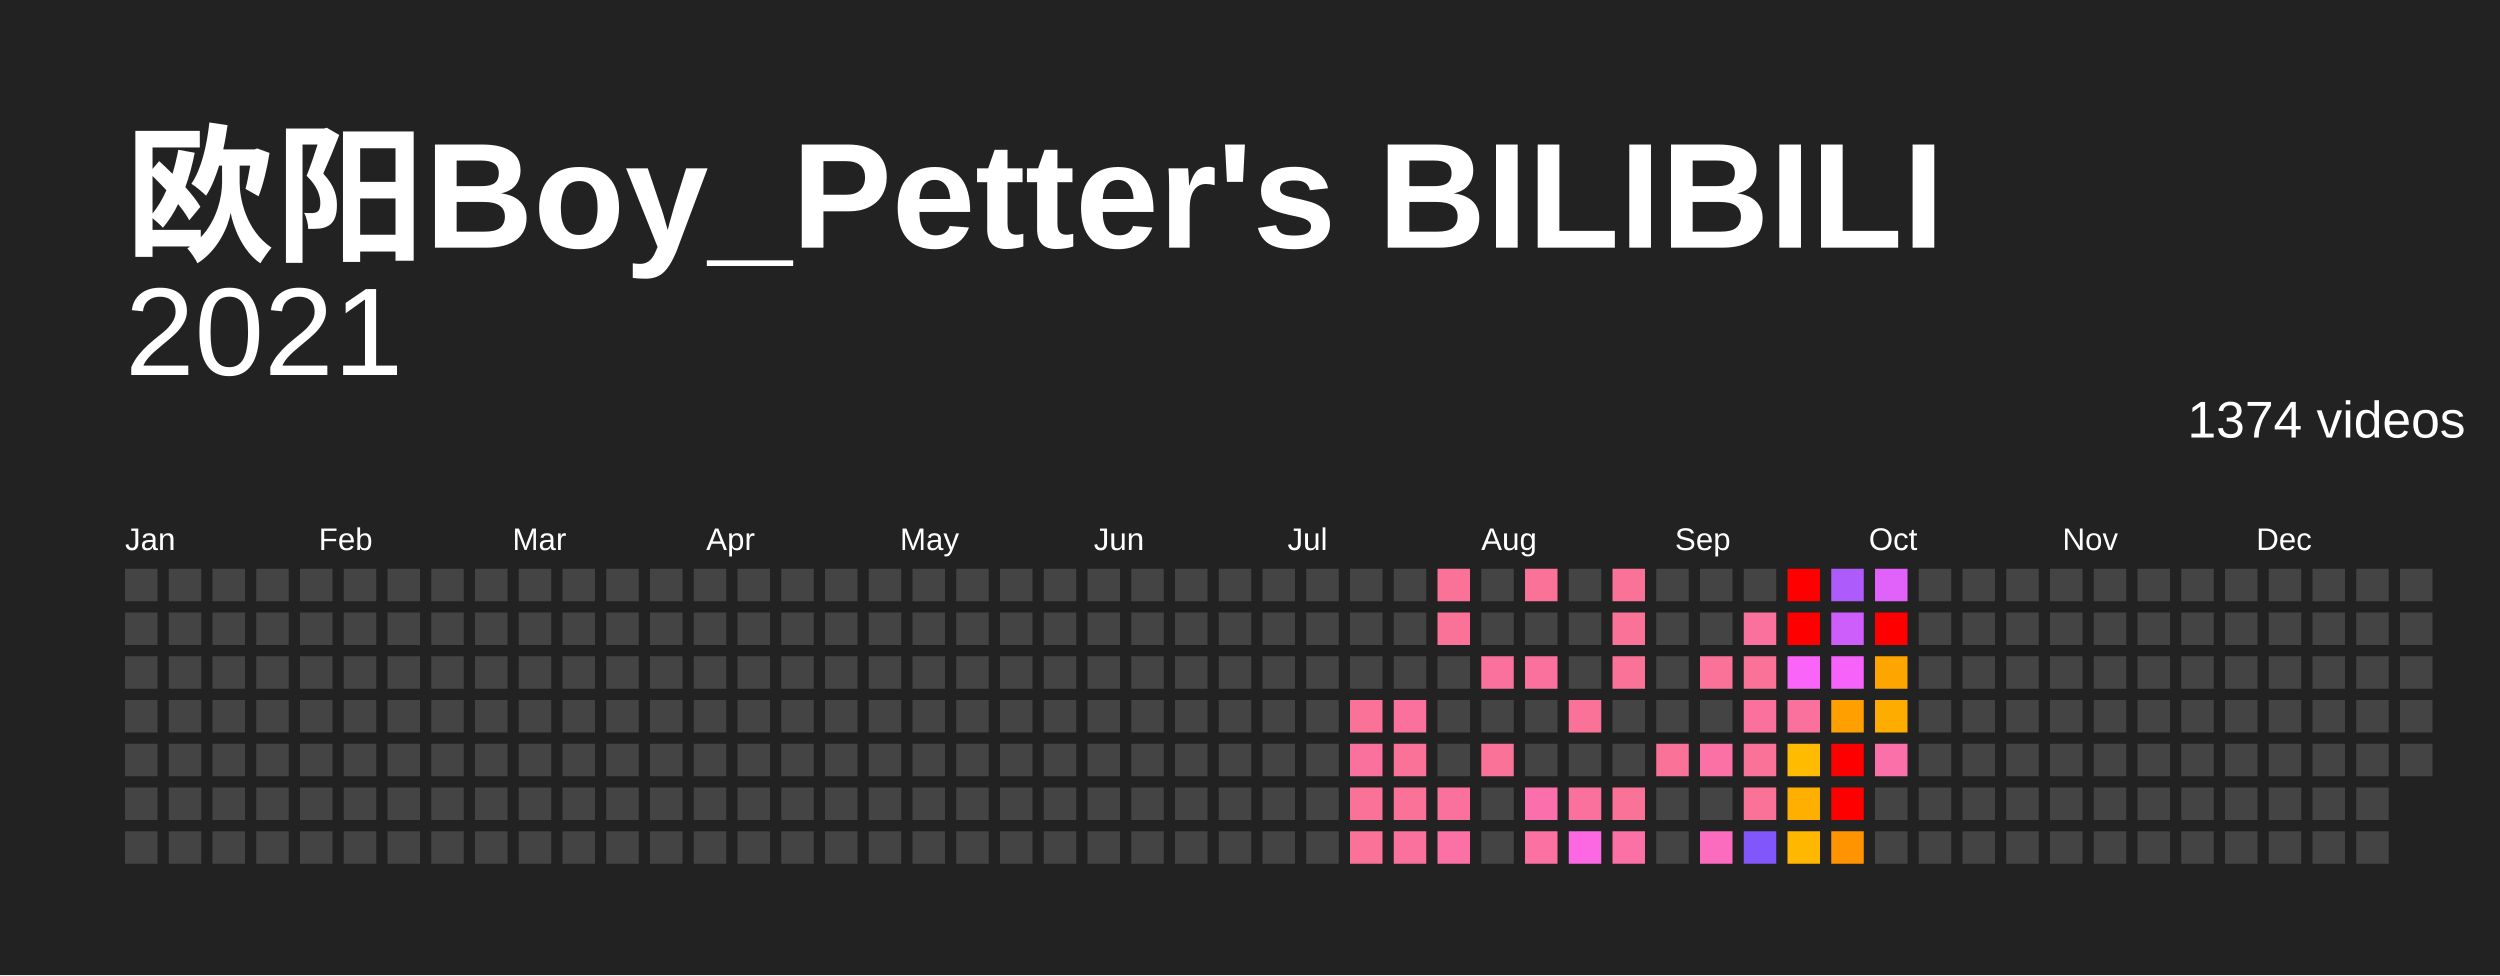
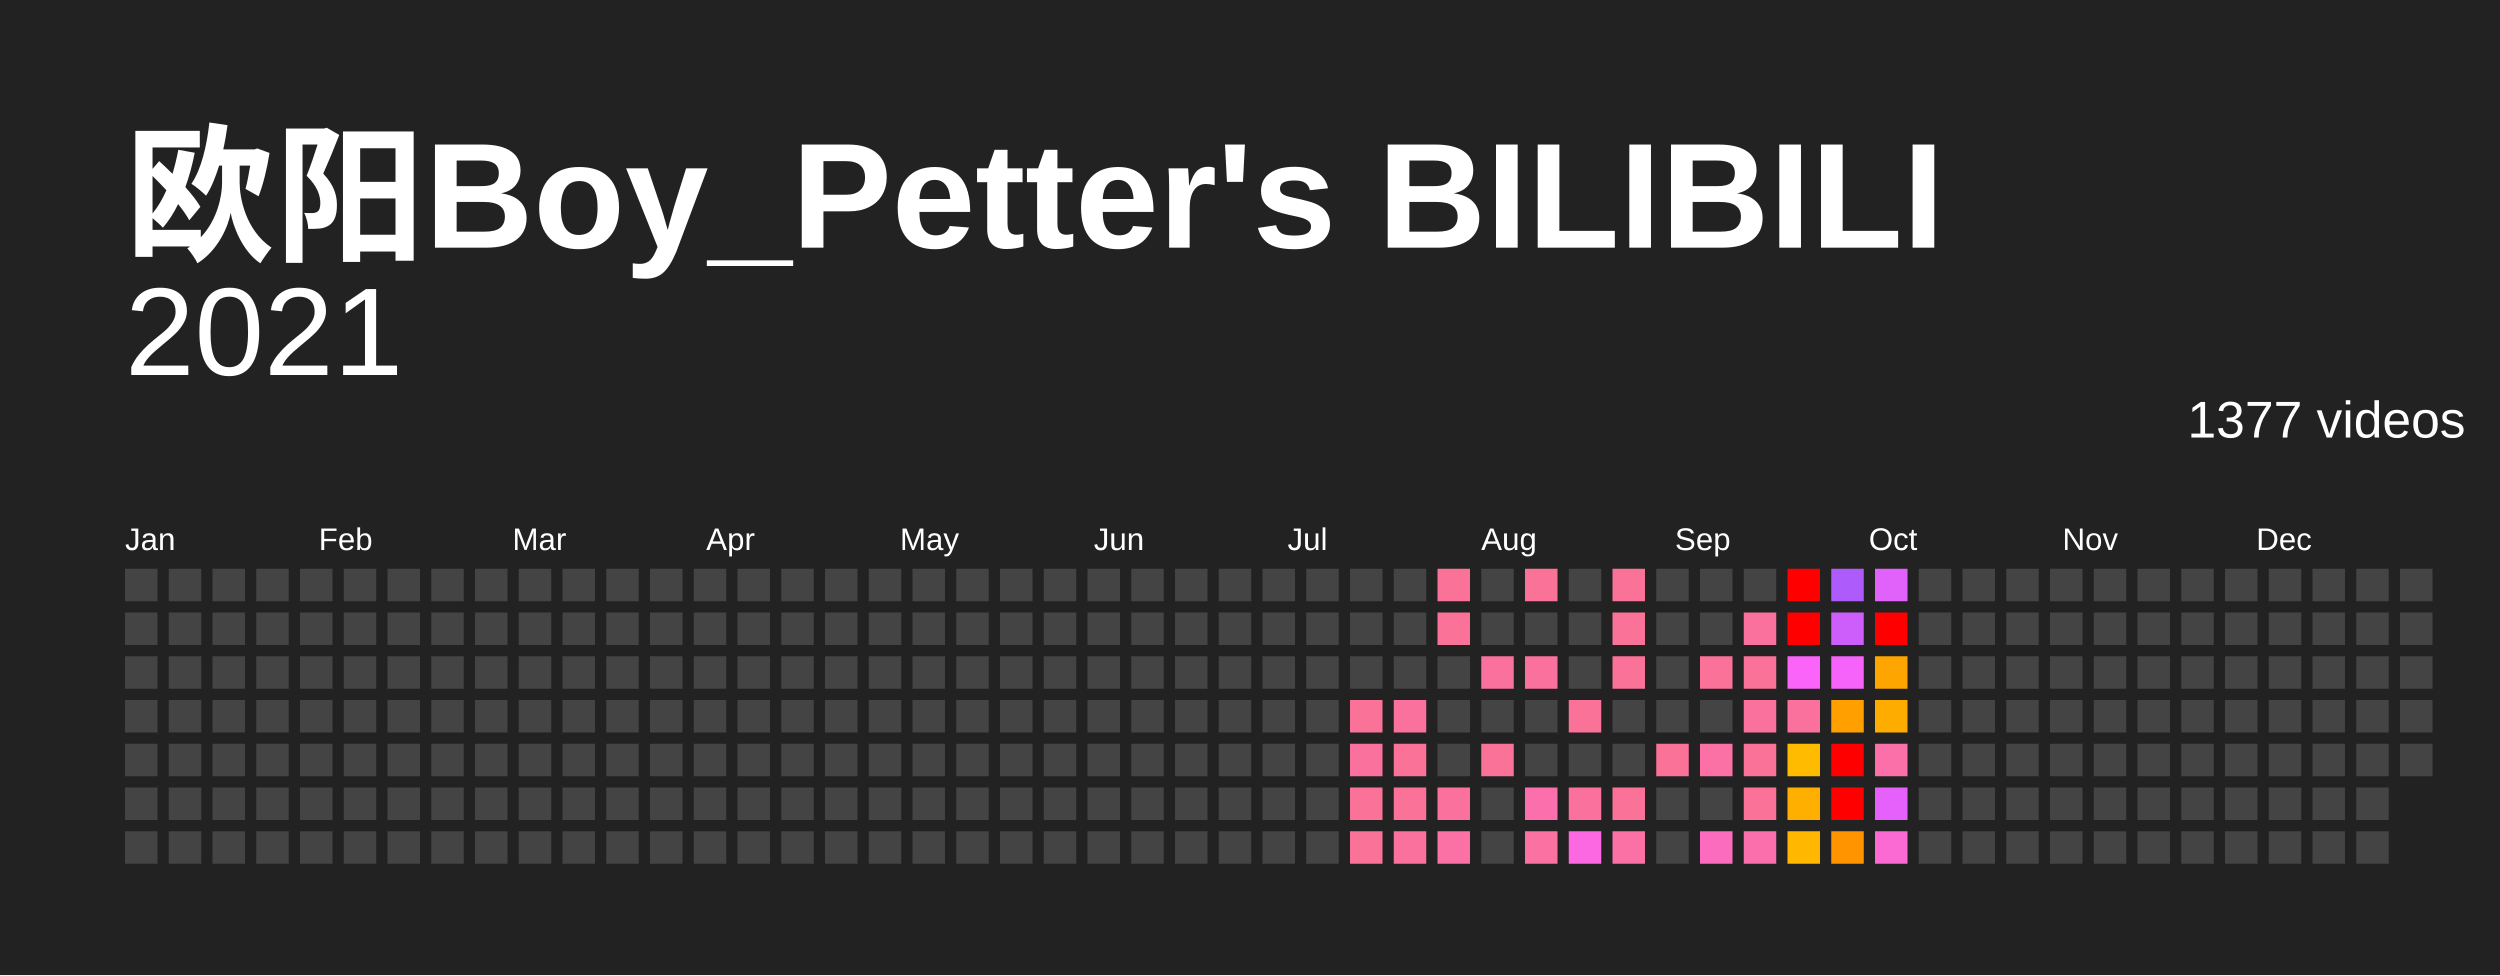
<svg xmlns="http://www.w3.org/2000/svg" baseProfile="full" height="78mm" version="1.1" viewBox="0,0,200,78" width="200mm">
  <defs />
  <rect fill="#222222" height="78" width="200" x="0" y="0" />
  <text fill="#FFFFFF" style="font-size:12px; font-family:Arial; font-weight:bold;" x="10" y="20">欧阳Boy_Petter's BILIBILI</text>
  <text alignment-baseline="hanging" fill="#FFFFFF" style="font-size:10.0px; font-family:Arial;" x="10" y="30">2021</text>
-   <text alignment-baseline="hanging" fill="#FFFFFF" style="font-size:4.125px; font-family:Arial;" x="175" y="35">1374 videos</text>
+   <text alignment-baseline="hanging" fill="#FFFFFF" style="font-size:4.125px; font-family:Arial;" x="175" y="35">1377 videos</text>
  <text fill="#FFFFFF" style="font-size:2.5px; font-family:Arial" x="10.0" y="44">Jan</text>
  <text fill="#FFFFFF" style="font-size:2.5px; font-family:Arial" x="25.5" y="44">Feb</text>
  <text fill="#FFFFFF" style="font-size:2.5px; font-family:Arial" x="41.0" y="44">Mar</text>
  <text fill="#FFFFFF" style="font-size:2.5px; font-family:Arial" x="56.5" y="44">Apr</text>
  <text fill="#FFFFFF" style="font-size:2.5px; font-family:Arial" x="72.0" y="44">May</text>
  <text fill="#FFFFFF" style="font-size:2.5px; font-family:Arial" x="87.5" y="44">Jun</text>
  <text fill="#FFFFFF" style="font-size:2.5px; font-family:Arial" x="103.0" y="44">Jul</text>
  <text fill="#FFFFFF" style="font-size:2.5px; font-family:Arial" x="118.5" y="44">Aug</text>
  <text fill="#FFFFFF" style="font-size:2.5px; font-family:Arial" x="134.0" y="44">Sep</text>
  <text fill="#FFFFFF" style="font-size:2.5px; font-family:Arial" x="149.5" y="44">Oct</text>
  <text fill="#FFFFFF" style="font-size:2.5px; font-family:Arial" x="165.0" y="44">Nov</text>
  <text fill="#FFFFFF" style="font-size:2.5px; font-family:Arial" x="180.5" y="44">Dec</text>
  <rect fill="#444444" height="2.6" width="2.6" x="10.0" y="45.5" />
  <rect fill="#444444" height="2.6" width="2.6" x="10.0" y="49.0" />
  <rect fill="#444444" height="2.6" width="2.6" x="10.0" y="52.5" />
  <rect fill="#444444" height="2.6" width="2.6" x="10.0" y="56.0" />
  <rect fill="#444444" height="2.6" width="2.6" x="10.0" y="59.5" />
  <rect fill="#444444" height="2.6" width="2.6" x="10.0" y="63.0" />
  <rect fill="#444444" height="2.6" width="2.6" x="10.0" y="66.5" />
  <rect fill="#444444" height="2.6" width="2.6" x="13.5" y="45.5" />
  <rect fill="#444444" height="2.6" width="2.6" x="13.5" y="49.0" />
  <rect fill="#444444" height="2.6" width="2.6" x="13.5" y="52.5" />
  <rect fill="#444444" height="2.6" width="2.6" x="13.5" y="56.0" />
  <rect fill="#444444" height="2.6" width="2.6" x="13.5" y="59.5" />
  <rect fill="#444444" height="2.6" width="2.6" x="13.5" y="63.0" />
  <rect fill="#444444" height="2.6" width="2.6" x="13.5" y="66.5" />
  <rect fill="#444444" height="2.6" width="2.6" x="17.0" y="45.5" />
  <rect fill="#444444" height="2.6" width="2.6" x="17.0" y="49.0" />
  <rect fill="#444444" height="2.6" width="2.6" x="17.0" y="52.5" />
  <rect fill="#444444" height="2.6" width="2.6" x="17.0" y="56.0" />
  <rect fill="#444444" height="2.6" width="2.6" x="17.0" y="59.5" />
  <rect fill="#444444" height="2.6" width="2.6" x="17.0" y="63.0" />
  <rect fill="#444444" height="2.6" width="2.6" x="17.0" y="66.5" />
  <rect fill="#444444" height="2.6" width="2.6" x="20.5" y="45.5" />
  <rect fill="#444444" height="2.6" width="2.6" x="20.5" y="49.0" />
  <rect fill="#444444" height="2.6" width="2.6" x="20.5" y="52.5" />
  <rect fill="#444444" height="2.6" width="2.6" x="20.5" y="56.0" />
  <rect fill="#444444" height="2.6" width="2.6" x="20.5" y="59.5" />
  <rect fill="#444444" height="2.6" width="2.6" x="20.5" y="63.0" />
  <rect fill="#444444" height="2.6" width="2.6" x="20.5" y="66.5" />
  <rect fill="#444444" height="2.6" width="2.6" x="24.0" y="45.5" />
  <rect fill="#444444" height="2.6" width="2.6" x="24.0" y="49.0" />
  <rect fill="#444444" height="2.6" width="2.6" x="24.0" y="52.5" />
  <rect fill="#444444" height="2.6" width="2.6" x="24.0" y="56.0" />
  <rect fill="#444444" height="2.6" width="2.6" x="24.0" y="59.5" />
  <rect fill="#444444" height="2.6" width="2.6" x="24.0" y="63.0" />
  <rect fill="#444444" height="2.6" width="2.6" x="24.0" y="66.5" />
  <rect fill="#444444" height="2.6" width="2.6" x="27.5" y="45.5" />
  <rect fill="#444444" height="2.6" width="2.6" x="27.5" y="49.0" />
  <rect fill="#444444" height="2.6" width="2.6" x="27.5" y="52.5" />
  <rect fill="#444444" height="2.6" width="2.6" x="27.5" y="56.0" />
  <rect fill="#444444" height="2.6" width="2.6" x="27.5" y="59.5" />
  <rect fill="#444444" height="2.6" width="2.6" x="27.5" y="63.0" />
  <rect fill="#444444" height="2.6" width="2.6" x="27.5" y="66.5" />
  <rect fill="#444444" height="2.6" width="2.6" x="31.0" y="45.5" />
  <rect fill="#444444" height="2.6" width="2.6" x="31.0" y="49.0" />
  <rect fill="#444444" height="2.6" width="2.6" x="31.0" y="52.5" />
  <rect fill="#444444" height="2.6" width="2.6" x="31.0" y="56.0" />
  <rect fill="#444444" height="2.6" width="2.6" x="31.0" y="59.5" />
  <rect fill="#444444" height="2.6" width="2.6" x="31.0" y="63.0" />
  <rect fill="#444444" height="2.6" width="2.6" x="31.0" y="66.5" />
  <rect fill="#444444" height="2.6" width="2.6" x="34.5" y="45.5" />
  <rect fill="#444444" height="2.6" width="2.6" x="34.5" y="49.0" />
  <rect fill="#444444" height="2.6" width="2.6" x="34.5" y="52.5" />
  <rect fill="#444444" height="2.6" width="2.6" x="34.5" y="56.0" />
  <rect fill="#444444" height="2.6" width="2.6" x="34.5" y="59.5" />
  <rect fill="#444444" height="2.6" width="2.6" x="34.5" y="63.0" />
  <rect fill="#444444" height="2.6" width="2.6" x="34.5" y="66.5" />
  <rect fill="#444444" height="2.6" width="2.6" x="38.0" y="45.5" />
  <rect fill="#444444" height="2.6" width="2.6" x="38.0" y="49.0" />
  <rect fill="#444444" height="2.6" width="2.6" x="38.0" y="52.5" />
  <rect fill="#444444" height="2.6" width="2.6" x="38.0" y="56.0" />
  <rect fill="#444444" height="2.6" width="2.6" x="38.0" y="59.5" />
  <rect fill="#444444" height="2.6" width="2.6" x="38.0" y="63.0" />
  <rect fill="#444444" height="2.6" width="2.6" x="38.0" y="66.5" />
  <rect fill="#444444" height="2.6" width="2.6" x="41.5" y="45.5" />
  <rect fill="#444444" height="2.6" width="2.6" x="41.5" y="49.0" />
  <rect fill="#444444" height="2.6" width="2.6" x="41.5" y="52.5" />
  <rect fill="#444444" height="2.6" width="2.6" x="41.5" y="56.0" />
  <rect fill="#444444" height="2.6" width="2.6" x="41.5" y="59.5" />
  <rect fill="#444444" height="2.6" width="2.6" x="41.5" y="63.0" />
  <rect fill="#444444" height="2.6" width="2.6" x="41.5" y="66.5" />
  <rect fill="#444444" height="2.6" width="2.6" x="45.0" y="45.5" />
  <rect fill="#444444" height="2.6" width="2.6" x="45.0" y="49.0" />
  <rect fill="#444444" height="2.6" width="2.6" x="45.0" y="52.5" />
  <rect fill="#444444" height="2.6" width="2.6" x="45.0" y="56.0" />
  <rect fill="#444444" height="2.6" width="2.6" x="45.0" y="59.5" />
  <rect fill="#444444" height="2.6" width="2.6" x="45.0" y="63.0" />
  <rect fill="#444444" height="2.6" width="2.6" x="45.0" y="66.5" />
  <rect fill="#444444" height="2.6" width="2.6" x="48.5" y="45.5" />
  <rect fill="#444444" height="2.6" width="2.6" x="48.5" y="49.0" />
  <rect fill="#444444" height="2.6" width="2.6" x="48.5" y="52.5" />
  <rect fill="#444444" height="2.6" width="2.6" x="48.5" y="56.0" />
  <rect fill="#444444" height="2.6" width="2.6" x="48.5" y="59.5" />
  <rect fill="#444444" height="2.6" width="2.6" x="48.5" y="63.0" />
  <rect fill="#444444" height="2.6" width="2.6" x="48.5" y="66.5" />
  <rect fill="#444444" height="2.6" width="2.6" x="52.0" y="45.5" />
  <rect fill="#444444" height="2.6" width="2.6" x="52.0" y="49.0" />
  <rect fill="#444444" height="2.6" width="2.6" x="52.0" y="52.5" />
  <rect fill="#444444" height="2.6" width="2.6" x="52.0" y="56.0" />
  <rect fill="#444444" height="2.6" width="2.6" x="52.0" y="59.5" />
  <rect fill="#444444" height="2.6" width="2.6" x="52.0" y="63.0" />
  <rect fill="#444444" height="2.6" width="2.6" x="52.0" y="66.5" />
  <rect fill="#444444" height="2.6" width="2.6" x="55.5" y="45.5" />
  <rect fill="#444444" height="2.6" width="2.6" x="55.5" y="49.0" />
  <rect fill="#444444" height="2.6" width="2.6" x="55.5" y="52.5" />
  <rect fill="#444444" height="2.6" width="2.6" x="55.5" y="56.0" />
  <rect fill="#444444" height="2.6" width="2.6" x="55.5" y="59.5" />
  <rect fill="#444444" height="2.6" width="2.6" x="55.5" y="63.0" />
  <rect fill="#444444" height="2.6" width="2.6" x="55.5" y="66.5" />
  <rect fill="#444444" height="2.6" width="2.6" x="59.0" y="45.5" />
  <rect fill="#444444" height="2.6" width="2.6" x="59.0" y="49.0" />
  <rect fill="#444444" height="2.6" width="2.6" x="59.0" y="52.5" />
  <rect fill="#444444" height="2.6" width="2.6" x="59.0" y="56.0" />
  <rect fill="#444444" height="2.6" width="2.6" x="59.0" y="59.5" />
  <rect fill="#444444" height="2.6" width="2.6" x="59.0" y="63.0" />
  <rect fill="#444444" height="2.6" width="2.6" x="59.0" y="66.5" />
  <rect fill="#444444" height="2.6" width="2.6" x="62.5" y="45.5" />
  <rect fill="#444444" height="2.6" width="2.6" x="62.5" y="49.0" />
  <rect fill="#444444" height="2.6" width="2.6" x="62.5" y="52.5" />
  <rect fill="#444444" height="2.6" width="2.6" x="62.5" y="56.0" />
  <rect fill="#444444" height="2.6" width="2.6" x="62.5" y="59.5" />
  <rect fill="#444444" height="2.6" width="2.6" x="62.5" y="63.0" />
  <rect fill="#444444" height="2.6" width="2.6" x="62.5" y="66.5" />
  <rect fill="#444444" height="2.6" width="2.6" x="66.0" y="45.5" />
  <rect fill="#444444" height="2.6" width="2.6" x="66.0" y="49.0" />
  <rect fill="#444444" height="2.6" width="2.6" x="66.0" y="52.5" />
  <rect fill="#444444" height="2.6" width="2.6" x="66.0" y="56.0" />
  <rect fill="#444444" height="2.6" width="2.6" x="66.0" y="59.5" />
  <rect fill="#444444" height="2.6" width="2.6" x="66.0" y="63.0" />
  <rect fill="#444444" height="2.6" width="2.6" x="66.0" y="66.5" />
  <rect fill="#444444" height="2.6" width="2.6" x="69.5" y="45.5" />
  <rect fill="#444444" height="2.6" width="2.6" x="69.5" y="49.0" />
  <rect fill="#444444" height="2.6" width="2.6" x="69.5" y="52.5" />
  <rect fill="#444444" height="2.6" width="2.6" x="69.5" y="56.0" />
  <rect fill="#444444" height="2.6" width="2.6" x="69.5" y="59.5" />
  <rect fill="#444444" height="2.6" width="2.6" x="69.5" y="63.0" />
  <rect fill="#444444" height="2.6" width="2.6" x="69.5" y="66.5" />
  <rect fill="#444444" height="2.6" width="2.6" x="73.0" y="45.5" />
  <rect fill="#444444" height="2.6" width="2.6" x="73.0" y="49.0" />
  <rect fill="#444444" height="2.6" width="2.6" x="73.0" y="52.5" />
  <rect fill="#444444" height="2.6" width="2.6" x="73.0" y="56.0" />
  <rect fill="#444444" height="2.6" width="2.6" x="73.0" y="59.5" />
  <rect fill="#444444" height="2.6" width="2.6" x="73.0" y="63.0" />
  <rect fill="#444444" height="2.6" width="2.6" x="73.0" y="66.5" />
  <rect fill="#444444" height="2.6" width="2.6" x="76.5" y="45.5" />
  <rect fill="#444444" height="2.6" width="2.6" x="76.5" y="49.0" />
  <rect fill="#444444" height="2.6" width="2.6" x="76.5" y="52.5" />
  <rect fill="#444444" height="2.6" width="2.6" x="76.5" y="56.0" />
  <rect fill="#444444" height="2.6" width="2.6" x="76.5" y="59.5" />
  <rect fill="#444444" height="2.6" width="2.6" x="76.5" y="63.0" />
  <rect fill="#444444" height="2.6" width="2.6" x="76.5" y="66.5" />
  <rect fill="#444444" height="2.6" width="2.6" x="80.0" y="45.5" />
  <rect fill="#444444" height="2.6" width="2.6" x="80.0" y="49.0" />
  <rect fill="#444444" height="2.6" width="2.6" x="80.0" y="52.5" />
  <rect fill="#444444" height="2.6" width="2.6" x="80.0" y="56.0" />
  <rect fill="#444444" height="2.6" width="2.6" x="80.0" y="59.5" />
  <rect fill="#444444" height="2.6" width="2.6" x="80.0" y="63.0" />
  <rect fill="#444444" height="2.6" width="2.6" x="80.0" y="66.5" />
  <rect fill="#444444" height="2.6" width="2.6" x="83.5" y="45.5" />
  <rect fill="#444444" height="2.6" width="2.6" x="83.5" y="49.0" />
  <rect fill="#444444" height="2.6" width="2.6" x="83.5" y="52.5" />
  <rect fill="#444444" height="2.6" width="2.6" x="83.5" y="56.0" />
  <rect fill="#444444" height="2.6" width="2.6" x="83.5" y="59.5" />
  <rect fill="#444444" height="2.6" width="2.6" x="83.5" y="63.0" />
  <rect fill="#444444" height="2.6" width="2.6" x="83.5" y="66.5" />
  <rect fill="#444444" height="2.6" width="2.6" x="87.0" y="45.5" />
  <rect fill="#444444" height="2.6" width="2.6" x="87.0" y="49.0" />
  <rect fill="#444444" height="2.6" width="2.6" x="87.0" y="52.5" />
  <rect fill="#444444" height="2.6" width="2.6" x="87.0" y="56.0" />
  <rect fill="#444444" height="2.6" width="2.6" x="87.0" y="59.5" />
  <rect fill="#444444" height="2.6" width="2.6" x="87.0" y="63.0" />
  <rect fill="#444444" height="2.6" width="2.6" x="87.0" y="66.5" />
  <rect fill="#444444" height="2.6" width="2.6" x="90.5" y="45.5" />
  <rect fill="#444444" height="2.6" width="2.6" x="90.5" y="49.0" />
  <rect fill="#444444" height="2.6" width="2.6" x="90.5" y="52.5" />
  <rect fill="#444444" height="2.6" width="2.6" x="90.5" y="56.0" />
  <rect fill="#444444" height="2.6" width="2.6" x="90.5" y="59.5" />
  <rect fill="#444444" height="2.6" width="2.6" x="90.5" y="63.0" />
  <rect fill="#444444" height="2.6" width="2.6" x="90.5" y="66.5" />
  <rect fill="#444444" height="2.6" width="2.6" x="94.0" y="45.5" />
  <rect fill="#444444" height="2.6" width="2.6" x="94.0" y="49.0" />
  <rect fill="#444444" height="2.6" width="2.6" x="94.0" y="52.5" />
  <rect fill="#444444" height="2.6" width="2.6" x="94.0" y="56.0" />
  <rect fill="#444444" height="2.6" width="2.6" x="94.0" y="59.5" />
  <rect fill="#444444" height="2.6" width="2.6" x="94.0" y="63.0" />
  <rect fill="#444444" height="2.6" width="2.6" x="94.0" y="66.5" />
  <rect fill="#444444" height="2.6" width="2.6" x="97.5" y="45.5" />
  <rect fill="#444444" height="2.6" width="2.6" x="97.5" y="49.0" />
  <rect fill="#444444" height="2.6" width="2.6" x="97.5" y="52.5" />
  <rect fill="#444444" height="2.6" width="2.6" x="97.5" y="56.0" />
  <rect fill="#444444" height="2.6" width="2.6" x="97.5" y="59.5" />
  <rect fill="#444444" height="2.6" width="2.6" x="97.5" y="63.0" />
  <rect fill="#444444" height="2.6" width="2.6" x="97.5" y="66.5" />
  <rect fill="#444444" height="2.6" width="2.6" x="101.0" y="45.5" />
  <rect fill="#444444" height="2.6" width="2.6" x="101.0" y="49.0" />
  <rect fill="#444444" height="2.6" width="2.6" x="101.0" y="52.5" />
  <rect fill="#444444" height="2.6" width="2.6" x="101.0" y="56.0" />
  <rect fill="#444444" height="2.6" width="2.6" x="101.0" y="59.5" />
  <rect fill="#444444" height="2.6" width="2.6" x="101.0" y="63.0" />
  <rect fill="#444444" height="2.6" width="2.6" x="101.0" y="66.5" />
  <rect fill="#444444" height="2.6" width="2.6" x="104.5" y="45.5" />
  <rect fill="#444444" height="2.6" width="2.6" x="104.5" y="49.0" />
  <rect fill="#444444" height="2.6" width="2.6" x="104.5" y="52.5" />
  <rect fill="#444444" height="2.6" width="2.6" x="104.5" y="56.0" />
  <rect fill="#444444" height="2.6" width="2.6" x="104.5" y="59.5" />
  <rect fill="#444444" height="2.6" width="2.6" x="104.5" y="63.0" />
  <rect fill="#444444" height="2.6" width="2.6" x="104.5" y="66.5" />
  <rect fill="#444444" height="2.6" width="2.6" x="108.0" y="45.5" />
  <rect fill="#444444" height="2.6" width="2.6" x="108.0" y="49.0" />
  <rect fill="#444444" height="2.6" width="2.6" x="108.0" y="52.5" />
  <rect fill="#fb7299" height="2.6" width="2.6" x="108.0" y="56.0" />
  <rect fill="#fb719d" height="2.6" width="2.6" x="108.0" y="59.5" />
  <rect fill="#fb7299" height="2.6" width="2.6" x="108.0" y="63.0" />
  <rect fill="#fb7299" height="2.6" width="2.6" x="108.0" y="66.5" />
  <rect fill="#444444" height="2.6" width="2.6" x="111.5" y="45.5" />
  <rect fill="#444444" height="2.6" width="2.6" x="111.5" y="49.0" />
  <rect fill="#444444" height="2.6" width="2.6" x="111.5" y="52.5" />
  <rect fill="#fb719d" height="2.6" width="2.6" x="111.5" y="56.0" />
  <rect fill="#fb7299" height="2.6" width="2.6" x="111.5" y="59.5" />
  <rect fill="#fb7299" height="2.6" width="2.6" x="111.5" y="63.0" />
  <rect fill="#fb719d" height="2.6" width="2.6" x="111.5" y="66.5" />
  <rect fill="#fb7299" height="2.6" width="2.6" x="115.0" y="45.5" />
  <rect fill="#fb7299" height="2.6" width="2.6" x="115.0" y="49.0" />
  <rect fill="#444444" height="2.6" width="2.6" x="115.0" y="52.5" />
  <rect fill="#444444" height="2.6" width="2.6" x="115.0" y="56.0" />
  <rect fill="#444444" height="2.6" width="2.6" x="115.0" y="59.5" />
  <rect fill="#fb719d" height="2.6" width="2.6" x="115.0" y="63.0" />
  <rect fill="#fb70a5" height="2.6" width="2.6" x="115.0" y="66.5" />
  <rect fill="#444444" height="2.6" width="2.6" x="118.5" y="45.5" />
  <rect fill="#444444" height="2.6" width="2.6" x="118.5" y="49.0" />
  <rect fill="#fb719d" height="2.6" width="2.6" x="118.5" y="52.5" />
  <rect fill="#444444" height="2.6" width="2.6" x="118.5" y="56.0" />
  <rect fill="#fb7299" height="2.6" width="2.6" x="118.5" y="59.5" />
  <rect fill="#444444" height="2.6" width="2.6" x="118.5" y="63.0" />
  <rect fill="#444444" height="2.6" width="2.6" x="118.5" y="66.5" />
  <rect fill="#fb7299" height="2.6" width="2.6" x="122.0" y="45.5" />
  <rect fill="#444444" height="2.6" width="2.6" x="122.0" y="49.0" />
  <rect fill="#fb719d" height="2.6" width="2.6" x="122.0" y="52.5" />
  <rect fill="#444444" height="2.6" width="2.6" x="122.0" y="56.0" />
  <rect fill="#444444" height="2.6" width="2.6" x="122.0" y="59.5" />
  <rect fill="#fb6fad" height="2.6" width="2.6" x="122.0" y="63.0" />
  <rect fill="#fb71a1" height="2.6" width="2.6" x="122.0" y="66.5" />
  <rect fill="#444444" height="2.6" width="2.6" x="125.5" y="45.5" />
  <rect fill="#444444" height="2.6" width="2.6" x="125.5" y="49.0" />
  <rect fill="#444444" height="2.6" width="2.6" x="125.5" y="52.5" />
  <rect fill="#fb7299" height="2.6" width="2.6" x="125.5" y="56.0" />
  <rect fill="#444444" height="2.6" width="2.6" x="125.5" y="59.5" />
  <rect fill="#fb719d" height="2.6" width="2.6" x="125.5" y="63.0" />
  <rect fill="#fb68e1" height="2.6" width="2.6" x="125.5" y="66.5" />
  <rect fill="#fb7299" height="2.6" width="2.6" x="129.0" y="45.5" />
  <rect fill="#fb7299" height="2.6" width="2.6" x="129.0" y="49.0" />
  <rect fill="#fb7299" height="2.6" width="2.6" x="129.0" y="52.5" />
  <rect fill="#444444" height="2.6" width="2.6" x="129.0" y="56.0" />
  <rect fill="#444444" height="2.6" width="2.6" x="129.0" y="59.5" />
  <rect fill="#fb7299" height="2.6" width="2.6" x="129.0" y="63.0" />
  <rect fill="#fb70a5" height="2.6" width="2.6" x="129.0" y="66.5" />
  <rect fill="#444444" height="2.6" width="2.6" x="132.5" y="45.5" />
  <rect fill="#444444" height="2.6" width="2.6" x="132.5" y="49.0" />
  <rect fill="#444444" height="2.6" width="2.6" x="132.5" y="52.5" />
  <rect fill="#444444" height="2.6" width="2.6" x="132.5" y="56.0" />
  <rect fill="#fb7299" height="2.6" width="2.6" x="132.5" y="59.5" />
  <rect fill="#444444" height="2.6" width="2.6" x="132.5" y="63.0" />
  <rect fill="#444444" height="2.6" width="2.6" x="132.5" y="66.5" />
  <rect fill="#444444" height="2.6" width="2.6" x="136.0" y="45.5" />
  <rect fill="#444444" height="2.6" width="2.6" x="136.0" y="49.0" />
  <rect fill="#fb7299" height="2.6" width="2.6" x="136.0" y="52.5" />
  <rect fill="#444444" height="2.6" width="2.6" x="136.0" y="56.0" />
  <rect fill="#fb70a5" height="2.6" width="2.6" x="136.0" y="59.5" />
  <rect fill="#444444" height="2.6" width="2.6" x="136.0" y="63.0" />
  <rect fill="#fb6cbe" height="2.6" width="2.6" x="136.0" y="66.5" />
  <rect fill="#444444" height="2.6" width="2.6" x="139.5" y="45.5" />
  <rect fill="#fb719d" height="2.6" width="2.6" x="139.5" y="49.0" />
  <rect fill="#fb7299" height="2.6" width="2.6" x="139.5" y="52.5" />
  <rect fill="#fb719d" height="2.6" width="2.6" x="139.5" y="56.0" />
  <rect fill="#fb7299" height="2.6" width="2.6" x="139.5" y="59.5" />
  <rect fill="#fb7299" height="2.6" width="2.6" x="139.5" y="63.0" />
-   <rect fill="#8156fb" height="2.6" width="2.6" x="139.5" y="66.5" />
+   <rect fill="#fb6fad" height="2.6" width="2.6" x="139.5" y="66.5" />
  <rect fill="red" height="2.6" width="2.6" x="143.0" y="45.5" />
  <rect fill="red" height="2.6" width="2.6" x="143.0" y="49.0" />
  <rect fill="#fb64f8" height="2.6" width="2.6" x="143.0" y="52.5" />
  <rect fill="#fb719d" height="2.6" width="2.6" x="143.0" y="56.0" />
  <rect fill="#ffbb00" height="2.6" width="2.6" x="143.0" y="59.5" />
  <rect fill="#ffaf00" height="2.6" width="2.6" x="143.0" y="63.0" />
  <rect fill="#ffb700" height="2.6" width="2.6" x="143.0" y="66.5" />
  <rect fill="#ad5bfb" height="2.6" width="2.6" x="146.5" y="45.5" />
  <rect fill="#cd5efb" height="2.6" width="2.6" x="146.5" y="49.0" />
  <rect fill="#f563fb" height="2.6" width="2.6" x="146.5" y="52.5" />
  <rect fill="#ff9f00" height="2.6" width="2.6" x="146.5" y="56.0" />
  <rect fill="red" height="2.6" width="2.6" x="146.5" y="59.5" />
  <rect fill="red" height="2.6" width="2.6" x="146.5" y="63.0" />
-   <rect fill="#ff9400" height="2.6" width="2.6" x="146.5" y="66.5" />
+   <rect fill="#ff9300" height="2.6" width="2.6" x="146.5" y="66.5" />
  <rect fill="#e161fb" height="2.6" width="2.6" x="150.0" y="45.5" />
  <rect fill="red" height="2.6" width="2.6" x="150.0" y="49.0" />
  <rect fill="#ffa500" height="2.6" width="2.6" x="150.0" y="52.5" />
  <rect fill="#ffac00" height="2.6" width="2.6" x="150.0" y="56.0" />
  <rect fill="#fb70a9" height="2.6" width="2.6" x="150.0" y="59.5" />
-   <rect fill="#444444" height="2.6" width="2.6" x="150.0" y="63.0" />
-   <rect fill="#444444" height="2.6" width="2.6" x="150.0" y="66.5" />
+   <rect fill="#e661fb" height="2.6" width="2.6" x="150.0" y="63.0" />
+   <rect fill="#fb69d3" height="2.6" width="2.6" x="150.0" y="66.5" />
  <rect fill="#444444" height="2.6" width="2.6" x="153.5" y="45.5" />
  <rect fill="#444444" height="2.6" width="2.6" x="153.5" y="49.0" />
  <rect fill="#444444" height="2.6" width="2.6" x="153.5" y="52.5" />
  <rect fill="#444444" height="2.6" width="2.6" x="153.5" y="56.0" />
  <rect fill="#444444" height="2.6" width="2.6" x="153.5" y="59.5" />
  <rect fill="#444444" height="2.6" width="2.6" x="153.5" y="63.0" />
  <rect fill="#444444" height="2.6" width="2.6" x="153.5" y="66.5" />
  <rect fill="#444444" height="2.6" width="2.6" x="157.0" y="45.5" />
  <rect fill="#444444" height="2.6" width="2.6" x="157.0" y="49.0" />
  <rect fill="#444444" height="2.6" width="2.6" x="157.0" y="52.5" />
  <rect fill="#444444" height="2.6" width="2.6" x="157.0" y="56.0" />
  <rect fill="#444444" height="2.6" width="2.6" x="157.0" y="59.5" />
  <rect fill="#444444" height="2.6" width="2.6" x="157.0" y="63.0" />
  <rect fill="#444444" height="2.6" width="2.6" x="157.0" y="66.5" />
  <rect fill="#444444" height="2.6" width="2.6" x="160.5" y="45.5" />
  <rect fill="#444444" height="2.6" width="2.6" x="160.5" y="49.0" />
  <rect fill="#444444" height="2.6" width="2.6" x="160.5" y="52.5" />
  <rect fill="#444444" height="2.6" width="2.6" x="160.5" y="56.0" />
  <rect fill="#444444" height="2.6" width="2.6" x="160.5" y="59.5" />
  <rect fill="#444444" height="2.6" width="2.6" x="160.5" y="63.0" />
  <rect fill="#444444" height="2.6" width="2.6" x="160.5" y="66.5" />
  <rect fill="#444444" height="2.6" width="2.6" x="164.0" y="45.5" />
  <rect fill="#444444" height="2.6" width="2.6" x="164.0" y="49.0" />
  <rect fill="#444444" height="2.6" width="2.6" x="164.0" y="52.5" />
  <rect fill="#444444" height="2.6" width="2.6" x="164.0" y="56.0" />
  <rect fill="#444444" height="2.6" width="2.6" x="164.0" y="59.5" />
  <rect fill="#444444" height="2.6" width="2.6" x="164.0" y="63.0" />
  <rect fill="#444444" height="2.6" width="2.6" x="164.0" y="66.5" />
  <rect fill="#444444" height="2.6" width="2.6" x="167.5" y="45.5" />
  <rect fill="#444444" height="2.6" width="2.6" x="167.5" y="49.0" />
  <rect fill="#444444" height="2.6" width="2.6" x="167.5" y="52.5" />
  <rect fill="#444444" height="2.6" width="2.6" x="167.5" y="56.0" />
  <rect fill="#444444" height="2.6" width="2.6" x="167.5" y="59.5" />
  <rect fill="#444444" height="2.6" width="2.6" x="167.5" y="63.0" />
  <rect fill="#444444" height="2.6" width="2.6" x="167.5" y="66.5" />
  <rect fill="#444444" height="2.6" width="2.6" x="171.0" y="45.5" />
  <rect fill="#444444" height="2.6" width="2.6" x="171.0" y="49.0" />
  <rect fill="#444444" height="2.6" width="2.6" x="171.0" y="52.5" />
  <rect fill="#444444" height="2.6" width="2.6" x="171.0" y="56.0" />
  <rect fill="#444444" height="2.6" width="2.6" x="171.0" y="59.5" />
  <rect fill="#444444" height="2.6" width="2.6" x="171.0" y="63.0" />
  <rect fill="#444444" height="2.6" width="2.6" x="171.0" y="66.5" />
  <rect fill="#444444" height="2.6" width="2.6" x="174.5" y="45.5" />
  <rect fill="#444444" height="2.6" width="2.6" x="174.5" y="49.0" />
  <rect fill="#444444" height="2.6" width="2.6" x="174.5" y="52.5" />
  <rect fill="#444444" height="2.6" width="2.6" x="174.5" y="56.0" />
  <rect fill="#444444" height="2.6" width="2.6" x="174.5" y="59.5" />
  <rect fill="#444444" height="2.6" width="2.6" x="174.5" y="63.0" />
  <rect fill="#444444" height="2.6" width="2.6" x="174.5" y="66.5" />
  <rect fill="#444444" height="2.6" width="2.6" x="178.0" y="45.5" />
  <rect fill="#444444" height="2.6" width="2.6" x="178.0" y="49.0" />
  <rect fill="#444444" height="2.6" width="2.6" x="178.0" y="52.5" />
  <rect fill="#444444" height="2.6" width="2.6" x="178.0" y="56.0" />
  <rect fill="#444444" height="2.6" width="2.6" x="178.0" y="59.5" />
  <rect fill="#444444" height="2.6" width="2.6" x="178.0" y="63.0" />
  <rect fill="#444444" height="2.6" width="2.6" x="178.0" y="66.5" />
  <rect fill="#444444" height="2.6" width="2.6" x="181.5" y="45.5" />
  <rect fill="#444444" height="2.6" width="2.6" x="181.5" y="49.0" />
  <rect fill="#444444" height="2.6" width="2.6" x="181.5" y="52.5" />
  <rect fill="#444444" height="2.6" width="2.6" x="181.5" y="56.0" />
  <rect fill="#444444" height="2.6" width="2.6" x="181.5" y="59.5" />
  <rect fill="#444444" height="2.6" width="2.6" x="181.5" y="63.0" />
  <rect fill="#444444" height="2.6" width="2.6" x="181.5" y="66.5" />
  <rect fill="#444444" height="2.6" width="2.6" x="185.0" y="45.5" />
  <rect fill="#444444" height="2.6" width="2.6" x="185.0" y="49.0" />
  <rect fill="#444444" height="2.6" width="2.6" x="185.0" y="52.5" />
  <rect fill="#444444" height="2.6" width="2.6" x="185.0" y="56.0" />
  <rect fill="#444444" height="2.6" width="2.6" x="185.0" y="59.5" />
  <rect fill="#444444" height="2.6" width="2.6" x="185.0" y="63.0" />
  <rect fill="#444444" height="2.6" width="2.6" x="185.0" y="66.5" />
  <rect fill="#444444" height="2.6" width="2.6" x="188.5" y="45.5" />
  <rect fill="#444444" height="2.6" width="2.6" x="188.5" y="49.0" />
  <rect fill="#444444" height="2.6" width="2.6" x="188.5" y="52.5" />
  <rect fill="#444444" height="2.6" width="2.6" x="188.5" y="56.0" />
  <rect fill="#444444" height="2.6" width="2.6" x="188.5" y="59.5" />
  <rect fill="#444444" height="2.6" width="2.6" x="188.5" y="63.0" />
  <rect fill="#444444" height="2.6" width="2.6" x="188.5" y="66.5" />
  <rect fill="#444444" height="2.6" width="2.6" x="192.0" y="45.5" />
  <rect fill="#444444" height="2.6" width="2.6" x="192.0" y="49.0" />
  <rect fill="#444444" height="2.6" width="2.6" x="192.0" y="52.5" />
  <rect fill="#444444" height="2.6" width="2.6" x="192.0" y="56.0" />
  <rect fill="#444444" height="2.6" width="2.6" x="192.0" y="59.5" />
</svg>
